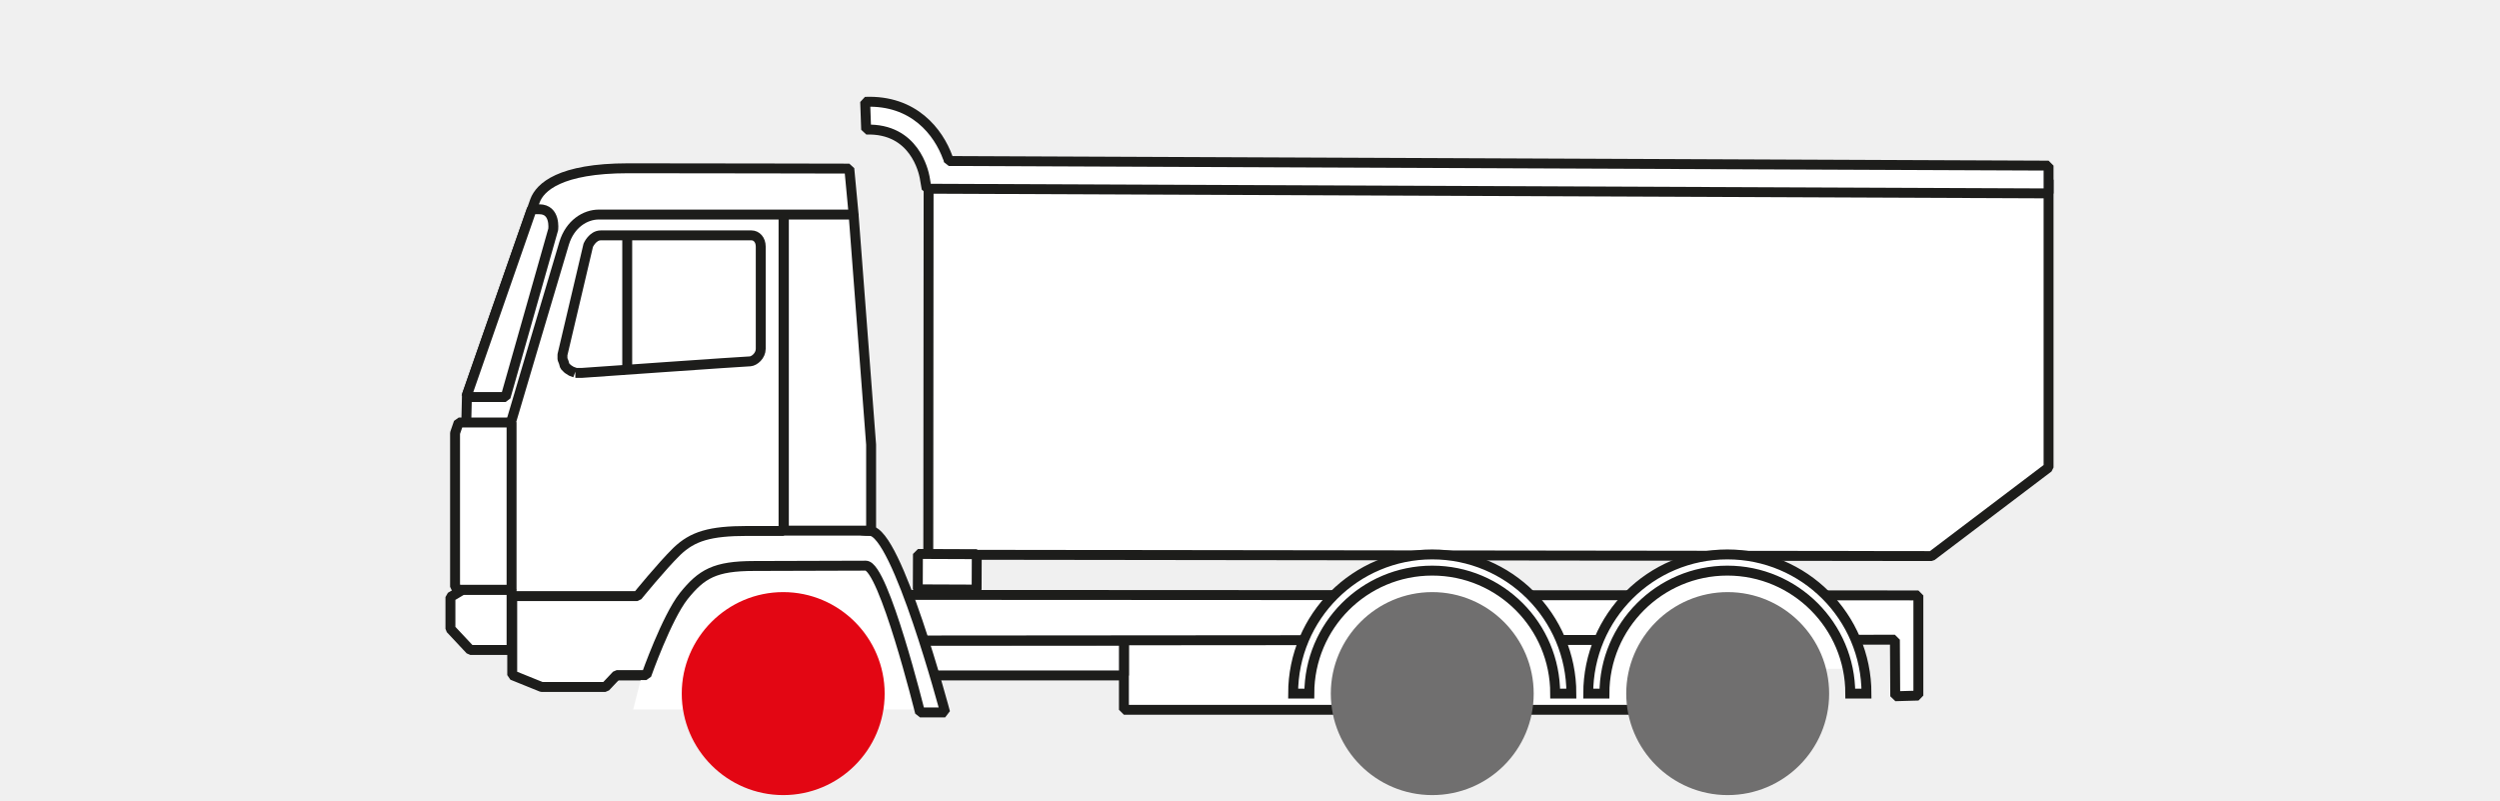
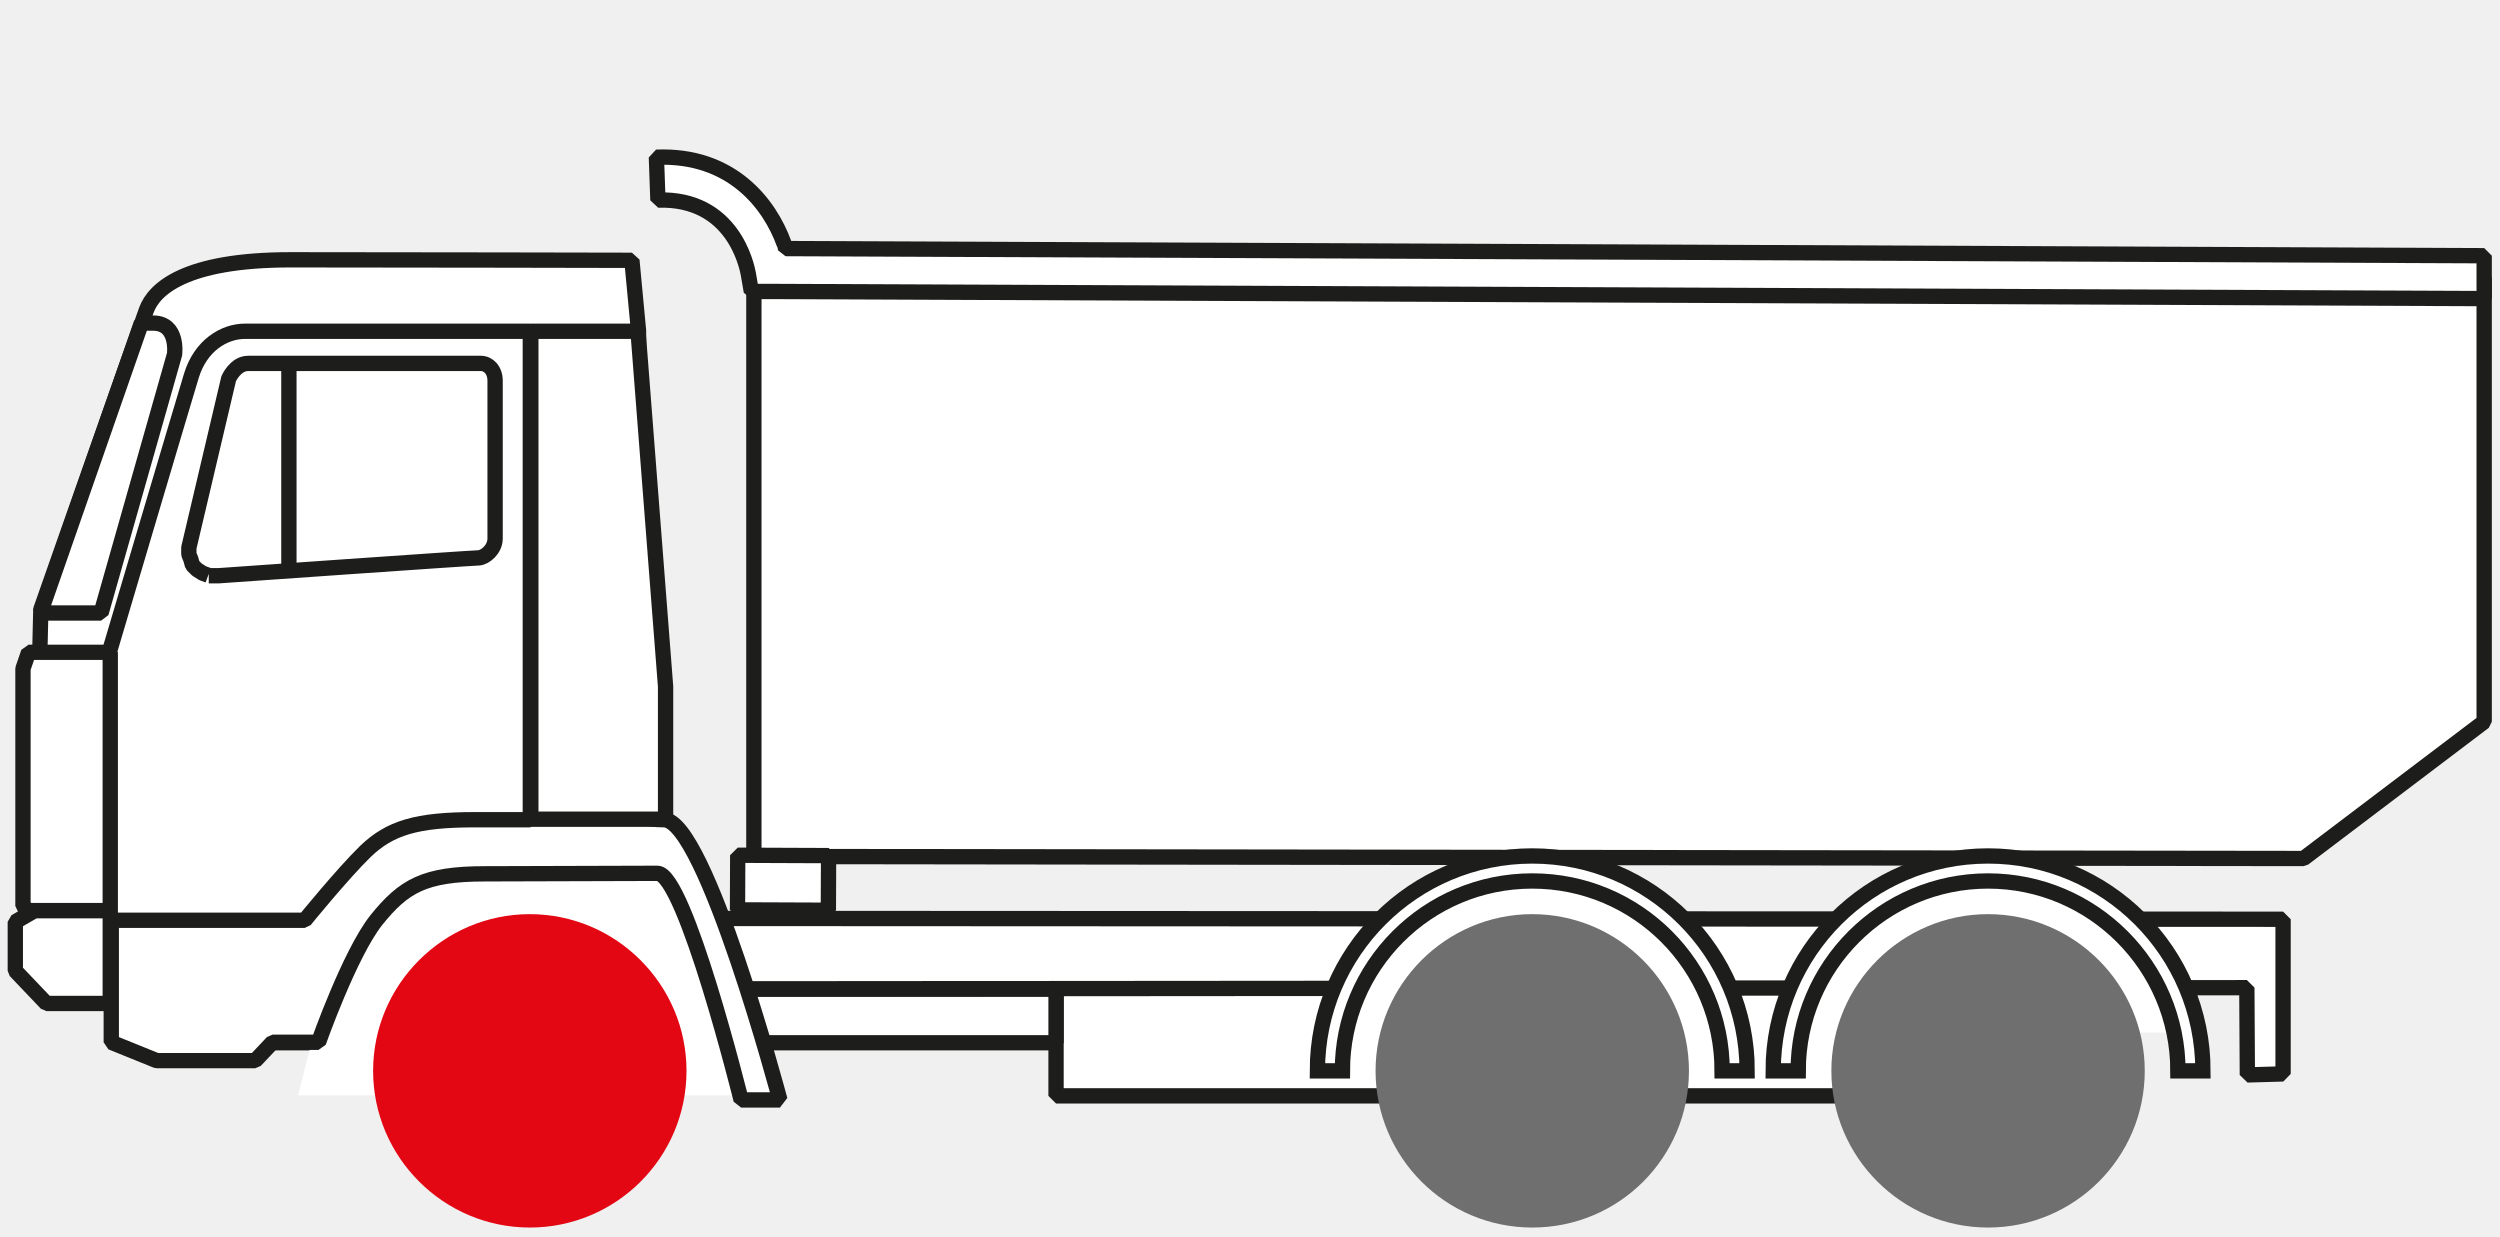
- <svg xmlns="http://www.w3.org/2000/svg" id="Capa_1" width="75.62" height="24.22" viewBox="0 0 75.62 24.22">
+ <svg xmlns="http://www.w3.org/2000/svg" id="Capa_1" width="48.98" height="24.22" viewBox="0 0 48.98 24.22">
  <defs>
    <style>.cls-1{stroke-linejoin:bevel;}.cls-1,.cls-2{fill:none;stroke:#1d1d1b;stroke-width:.3px;}.cls-3{fill:#e30613;}.cls-3,.cls-4,.cls-5{stroke-width:0px;}.cls-4{fill:#706f6f;}.cls-5{fill:#fff;}</style>
  </defs>
-   <polygon class="cls-5" points="61.99 14.14 61.99 5.44 28.1 5.4 28.09 16.78 58.45 16.82 61.99 14.14" />
-   <polygon class="cls-1" points="61.99 14.14 61.99 5.44 28.1 5.4 28.09 16.78 58.45 16.82 61.99 14.14" />
-   <path class="cls-5" d="M26.21,3.92c1.47-.05,1.74,1.29,1.77,1.44l.06.35h.35s33.6.14,33.6.14v-.84s-32.65-.14-33.28-.14c-.01-.04-.01-.07-.03-.1-.28-.77-1.02-1.75-2.5-1.69l.03.84Z" />
-   <path class="cls-1" d="M26.21,3.92c1.47-.05,1.74,1.29,1.77,1.44l.06.35h.35s33.6.14,33.6.14v-.84s-32.65-.14-33.28-.14c-.01-.04-.01-.07-.03-.1-.28-.77-1.02-1.75-2.5-1.69l.03.84Z" />
-   <rect class="cls-5" x="28.12" y="16.4" width="1.07" height="1.78" transform="translate(11.26 45.88) rotate(-89.77)" />
-   <rect class="cls-1" x="28.12" y="16.4" width="1.07" height="1.78" transform="translate(11.26 45.88) rotate(-89.77)" />
-   <rect class="cls-5" x="34.01" y="19.2" width="16.53" height="2.27" />
-   <rect class="cls-1" x="34.01" y="19.2" width="16.53" height="2.27" />
-   <polygon class="cls-5" points="27.04 17.12 27.58 18.33 19.88 18.51 20.05 16.06 27.04 17.12" />
-   <polygon class="cls-2" points="27.04 17.12 27.58 18.33 19.88 18.51 20.05 16.06 27.04 17.12" />
-   <rect class="cls-5" x="16.01" y="19.38" width="18" height="1.05" />
-   <rect class="cls-1" x="16.01" y="19.38" width="18" height="1.05" />
-   <polyline class="cls-5" points="19.17 19.38 19.17 17.99 58.05 18.01 58.05 21.04 57.35 21.06 57.34 19.35 19.17 19.38" />
-   <polyline class="cls-1" points="19.17 19.38 19.17 17.99 58.05 18.01 58.05 21.04 57.35 21.06 57.34 19.35 19.17 19.38" />
-   <polygon class="cls-5" points="28.01 21.46 19.16 21.46 20.05 17.97 22.65 16.55 26.49 16.55 28.01 21.46" />
-   <path class="cls-5" d="M14.08,13.62l1.41.33v4.89l4.04.19,1.74-2.09,4.56-.2V6.48l-.13-1.38s-4.61-.01-6.69-.01-2.67.58-2.82.98-2.06,5.87-2.06,5.87l-.04,1.68" />
-   <path class="cls-1" d="M14.08,13.62l1.41.33v4.89l4.04.19,1.74-2.09,4.56-.2V6.48l-.13-1.38s-4.61-.01-6.69-.01-2.67.58-2.82.98-2.06,5.87-2.06,5.87l-.04,1.68" />
-   <path class="cls-5" d="M26.33,16.06c-.81,0-.13-.37-.13-.37h-6.52l-4.18,2.34v.3s0,2.09,0,2.09l.89.36h1.93l.34-.36h.9s.61-1.73,1.13-2.39c.54-.67.94-.91,2.13-.91.64,0,2.84-.01,3.38-.01s1.64,4.44,1.64,4.44h.76s-1.46-5.49-2.27-5.49" />
-   <path class="cls-1" d="M26.33,16.06c-.81,0-.13-.37-.13-.37h-6.52l-4.18,2.34v.3s0,2.09,0,2.09l.89.36h1.93l.34-.36h.9s.61-1.73,1.13-2.39c.54-.67.94-.91,2.13-.91.64,0,2.84-.01,3.38-.01s1.64,4.44,1.64,4.44h.76s-1.46-5.49-2.27-5.49Z" />
-   <polygon class="cls-5" points="23.72 6.49 25.83 6.49 26.36 13.45 26.36 16.05 23.72 16.05 23.72 6.49" />
-   <polygon class="cls-1" points="23.72 6.49 25.83 6.49 26.36 13.45 26.36 16.05 23.72 16.05 23.72 6.49" />
-   <path class="cls-5" d="M23.71,16.06V6.49s-5.59,0-5.59,0c-.41,0-.87.28-1.05.87-.18.59-1.61,5.42-1.61,5.42v5.25h3.83s.73-.9,1.19-1.35c.48-.46,1-.62,2.14-.62h1.09Z" />
-   <path class="cls-1" d="M23.71,16.06V6.49s-5.59,0-5.59,0c-.41,0-.87.28-1.05.87-.18.59-1.61,5.42-1.61,5.42v5.25h3.83s.73-.9,1.19-1.35c.48-.46,1-.62,2.14-.62h1.09Z" />
-   <polygon class="cls-5" points="14 17.84 13.63 18.06 13.63 19.02 14.23 19.66 15.48 19.66 15.48 17.84 14 17.84" />
-   <polygon class="cls-1" points="14 17.84 13.63 18.06 13.63 19.02 14.23 19.66 15.48 19.66 15.48 17.84 14 17.84" />
-   <path class="cls-5" d="M17.4,11.27l-.11-.04-.11-.07-.09-.09-.03-.11-.04-.1v-.13l.78-3.31s.13-.3.38-.3h4.56c.15,0,.28.13.28.34v3.09c0,.21-.19.37-.32.38-.13,0-5.1.35-5.1.35h-.19" />
-   <path class="cls-1" d="M17.4,11.27l-.11-.04-.11-.07-.09-.09-.03-.11-.04-.1v-.13l.78-3.31s.13-.3.38-.3h4.56c.15,0,.28.13.28.34v3.09c0,.21-.19.37-.32.38-.13,0-5.1.35-5.1.35h-.19" />
-   <line class="cls-1" x1="18.98" y1="7.12" x2="18.98" y2="11.16" />
-   <path class="cls-5" d="M14.11,12.01h1.19l1.44-5.07s.08-.61-.42-.61h-.23l-1.98,5.68" />
-   <path class="cls-1" d="M14.11,12.01h1.19l1.44-5.07s.08-.61-.42-.61h-.23l-1.98,5.68" />
-   <polygon class="cls-5" points="15.48 12.78 13.88 12.78 13.77 13.1 13.77 17.75 13.88 17.84 15.48 17.84 15.48 12.78" />
-   <polygon class="cls-1" points="15.48 12.78 13.88 12.78 13.77 13.1 13.77 17.75 13.88 17.84 15.48 17.84 15.48 12.78" />
-   <path class="cls-5" d="M43.17,16.9c3.53,0,3.8,3.25,3.8,3.25l1.72.05s.27-3.28,3.8-3.28,3.83,3.31,3.83,3.31h-16.99s.3-3.34,3.83-3.34" />
-   <path class="cls-3" d="M26.77,20.98c0,1.7-1.38,3.07-3.07,3.07s-3.07-1.38-3.07-3.07,1.38-3.07,3.07-3.07,3.07,1.38,3.07,3.07" />
-   <path class="cls-4" d="M46.41,20.98c0,1.7-1.37,3.07-3.07,3.07s-3.07-1.38-3.07-3.07,1.38-3.07,3.07-3.07,3.07,1.38,3.07,3.07" />
-   <path class="cls-5" d="M43.34,17.26c2.06,0,3.72,1.67,3.72,3.72h.49c0-2.33-1.89-4.21-4.21-4.21s-4.21,1.88-4.21,4.21h.49c0-2.05,1.66-3.72,3.72-3.72" />
-   <path class="cls-2" d="M43.34,17.26c2.06,0,3.72,1.67,3.72,3.72h.49c0-2.33-1.89-4.21-4.21-4.21s-4.21,1.88-4.21,4.21h.49c0-2.05,1.66-3.72,3.72-3.72Z" />
-   <path class="cls-4" d="M55.35,20.98c0,1.7-1.38,3.07-3.07,3.07s-3.07-1.38-3.07-3.07,1.38-3.07,3.07-3.07,3.07,1.38,3.07,3.07" />
-   <path class="cls-5" d="M52.27,17.26c2.05,0,3.72,1.67,3.72,3.72h.49c0-2.33-1.89-4.21-4.21-4.21s-4.21,1.88-4.21,4.21h.49c0-2.05,1.67-3.72,3.72-3.72" />
-   <path class="cls-2" d="M52.27,17.26c2.05,0,3.72,1.67,3.72,3.72h.49c0-2.33-1.89-4.21-4.21-4.21s-4.21,1.88-4.21,4.21h.49c0-2.05,1.67-3.72,3.72-3.72Z" />
+   <polygon class="cls-5" points="48.67 14.14 48.67 5.44 14.77 5.4 14.77 16.78 45.13 16.82 48.67 14.14" />
+   <polygon class="cls-1" points="48.67 14.14 48.67 5.44 14.77 5.4 14.77 16.78 45.13 16.82 48.67 14.14" />
+   <path class="cls-5" d="M12.89,3.92c1.47-.05,1.74,1.29,1.77,1.44l.06.35h.35s33.6.14,33.6.14v-.84s-32.65-.14-33.28-.14c-.01-.04-.01-.07-.03-.1-.28-.77-1.02-1.75-2.5-1.69l.03.84Z" />
+   <path class="cls-1" d="M12.89,3.92c1.47-.05,1.74,1.29,1.77,1.44l.06.35h.35s33.6.14,33.6.14v-.84s-32.65-.14-33.28-.14c-.01-.04-.01-.07-.03-.1-.28-.77-1.02-1.75-2.5-1.69l.03.84Z" />
+   <rect class="cls-5" x="14.8" y="16.4" width="1.07" height="1.78" transform="translate(-2.01 32.56) rotate(-89.77)" />
+   <rect class="cls-1" x="14.8" y="16.4" width="1.07" height="1.78" transform="translate(-2.01 32.56) rotate(-89.77)" />
+   <rect class="cls-5" x="20.69" y="19.2" width="16.53" height="2.27" />
+   <rect class="cls-1" x="20.69" y="19.2" width="16.53" height="2.27" />
+   <polygon class="cls-5" points="13.72 17.12 14.26 18.33 6.56 18.51 6.73 16.06 13.72 17.12" />
+   <polygon class="cls-2" points="13.72 17.12 14.26 18.33 6.56 18.51 6.73 16.06 13.72 17.12" />
+   <rect class="cls-5" x="2.69" y="19.38" width="18" height="1.05" />
+   <rect class="cls-1" x="2.69" y="19.38" width="18" height="1.05" />
+   <polyline class="cls-5" points="5.85 19.38 5.85 17.99 44.73 18.01 44.73 21.04 44.03 21.06 44.02 19.35 5.85 19.38" />
+   <polyline class="cls-1" points="5.85 19.38 5.85 17.99 44.73 18.01 44.73 21.04 44.03 21.06 44.02 19.35 5.85 19.38" />
+   <polygon class="cls-5" points="14.69 21.46 5.84 21.46 6.73 17.97 9.33 16.55 13.16 16.55 14.69 21.46" />
+   <path class="cls-5" d="M.76,13.62l1.41.33v4.89l4.04.19,1.74-2.09,4.56-.2V6.48l-.13-1.38s-4.61-.01-6.69-.01-2.67.58-2.82.98S.8,11.94.8,11.94l-.04,1.68" />
+   <path class="cls-1" d="M.76,13.62l1.41.33v4.89l4.04.19,1.74-2.09,4.56-.2V6.48l-.13-1.38s-4.61-.01-6.69-.01-2.67.58-2.82.98S.8,11.94.8,11.94l-.04,1.68" />
+   <path class="cls-5" d="M13.01,16.06c-.81,0-.13-.37-.13-.37h-6.52l-4.18,2.34v.3s0,2.09,0,2.09l.89.36h1.93l.34-.36h.9s.61-1.73,1.13-2.39c.54-.67.94-.91,2.13-.91.64,0,2.84-.01,3.38-.01s1.64,4.44,1.64,4.44h.76s-1.46-5.49-2.27-5.49" />
+   <path class="cls-1" d="M13.01,16.06c-.81,0-.13-.37-.13-.37h-6.52l-4.18,2.34v.3s0,2.09,0,2.09l.89.36h1.93l.34-.36h.9s.61-1.73,1.13-2.39c.54-.67.94-.91,2.13-.91.64,0,2.84-.01,3.38-.01s1.64,4.44,1.64,4.44h.76s-1.46-5.49-2.27-5.49Z" />
+   <polygon class="cls-5" points="10.4 6.49 12.5 6.49 13.04 13.45 13.04 16.05 10.4 16.05 10.4 6.49" />
+   <polygon class="cls-1" points="10.4 6.49 12.5 6.49 13.04 13.45 13.04 16.05 10.4 16.05 10.4 6.49" />
+   <path class="cls-5" d="M10.39,16.06V6.49s-5.59,0-5.59,0c-.41,0-.87.28-1.05.87-.18.59-1.61,5.42-1.61,5.42v5.25h3.83s.73-.9,1.19-1.35c.48-.46,1-.62,2.14-.62h1.09Z" />
+   <path class="cls-1" d="M10.39,16.06V6.49s-5.59,0-5.59,0c-.41,0-.87.28-1.05.87-.18.59-1.61,5.42-1.61,5.42v5.25h3.83s.73-.9,1.19-1.35c.48-.46,1-.62,2.14-.62h1.09Z" />
+   <polygon class="cls-5" points=".68 17.84 .3 18.06 .3 19.02 .91 19.66 2.16 19.66 2.16 17.84 .68 17.84" />
+   <polygon class="cls-1" points=".68 17.84 .3 18.06 .3 19.02 .91 19.66 2.16 19.66 2.16 17.84 .68 17.84" />
+   <path class="cls-5" d="M4.08,11.27l-.11-.04-.11-.07-.09-.09-.03-.11-.04-.1v-.13l.78-3.31s.13-.3.38-.3h4.56c.15,0,.28.13.28.34v3.09c0,.21-.19.37-.32.38-.13,0-5.1.35-5.1.35h-.19" />
+   <path class="cls-1" d="M4.08,11.27l-.11-.04-.11-.07-.09-.09-.03-.11-.04-.1v-.13l.78-3.31s.13-.3.38-.3h4.56c.15,0,.28.13.28.34v3.09c0,.21-.19.37-.32.38-.13,0-5.1.35-5.1.35h-.19" />
+   <line class="cls-1" x1="5.66" y1="7.12" x2="5.66" y2="11.16" />
+   <path class="cls-5" d="M.79,12.01h1.19l1.44-5.07s.08-.61-.42-.61h-.23l-1.98,5.68" />
+   <path class="cls-1" d="M.79,12.01h1.19l1.44-5.07s.08-.61-.42-.61h-.23l-1.98,5.68" />
+   <polygon class="cls-5" points="2.16 12.78 .56 12.78 .45 13.1 .45 17.75 .56 17.84 2.16 17.84 2.16 12.78" />
+   <polygon class="cls-1" points="2.16 12.78 .56 12.78 .45 13.1 .45 17.75 .56 17.84 2.16 17.84 2.16 12.78" />
+   <path class="cls-5" d="M29.85,16.9c3.53,0,3.8,3.25,3.8,3.25l1.72.05s.27-3.28,3.8-3.28,3.83,3.31,3.83,3.31h-16.99s.3-3.34,3.83-3.34" />
+   <path class="cls-3" d="M13.45,20.98c0,1.7-1.38,3.07-3.07,3.07s-3.07-1.38-3.07-3.07,1.38-3.07,3.07-3.07,3.07,1.38,3.07,3.07" />
+   <path class="cls-4" d="M33.09,20.98c0,1.7-1.37,3.07-3.07,3.07s-3.07-1.38-3.07-3.07,1.38-3.07,3.07-3.07,3.07,1.38,3.07,3.07" />
+   <path class="cls-5" d="M30.02,17.26c2.06,0,3.72,1.67,3.72,3.72h.49c0-2.33-1.89-4.21-4.21-4.21s-4.21,1.88-4.21,4.21h.49c0-2.05,1.66-3.72,3.72-3.72" />
+   <path class="cls-2" d="M30.02,17.26c2.06,0,3.72,1.67,3.72,3.72h.49c0-2.33-1.89-4.21-4.21-4.21s-4.21,1.88-4.21,4.21h.49c0-2.05,1.66-3.72,3.72-3.72Z" />
+   <path class="cls-4" d="M42.02,20.98c0,1.7-1.38,3.07-3.07,3.07s-3.07-1.38-3.07-3.07,1.38-3.07,3.07-3.07,3.07,1.38,3.07,3.07" />
+   <path class="cls-5" d="M38.95,17.26c2.05,0,3.72,1.67,3.72,3.72h.49c0-2.33-1.89-4.21-4.21-4.21s-4.21,1.88-4.21,4.21h.49c0-2.05,1.67-3.72,3.72-3.72" />
+   <path class="cls-2" d="M38.95,17.26c2.05,0,3.72,1.67,3.72,3.72h.49c0-2.33-1.89-4.21-4.21-4.21s-4.21,1.88-4.21,4.21h.49c0-2.05,1.67-3.72,3.72-3.72Z" />
</svg>
